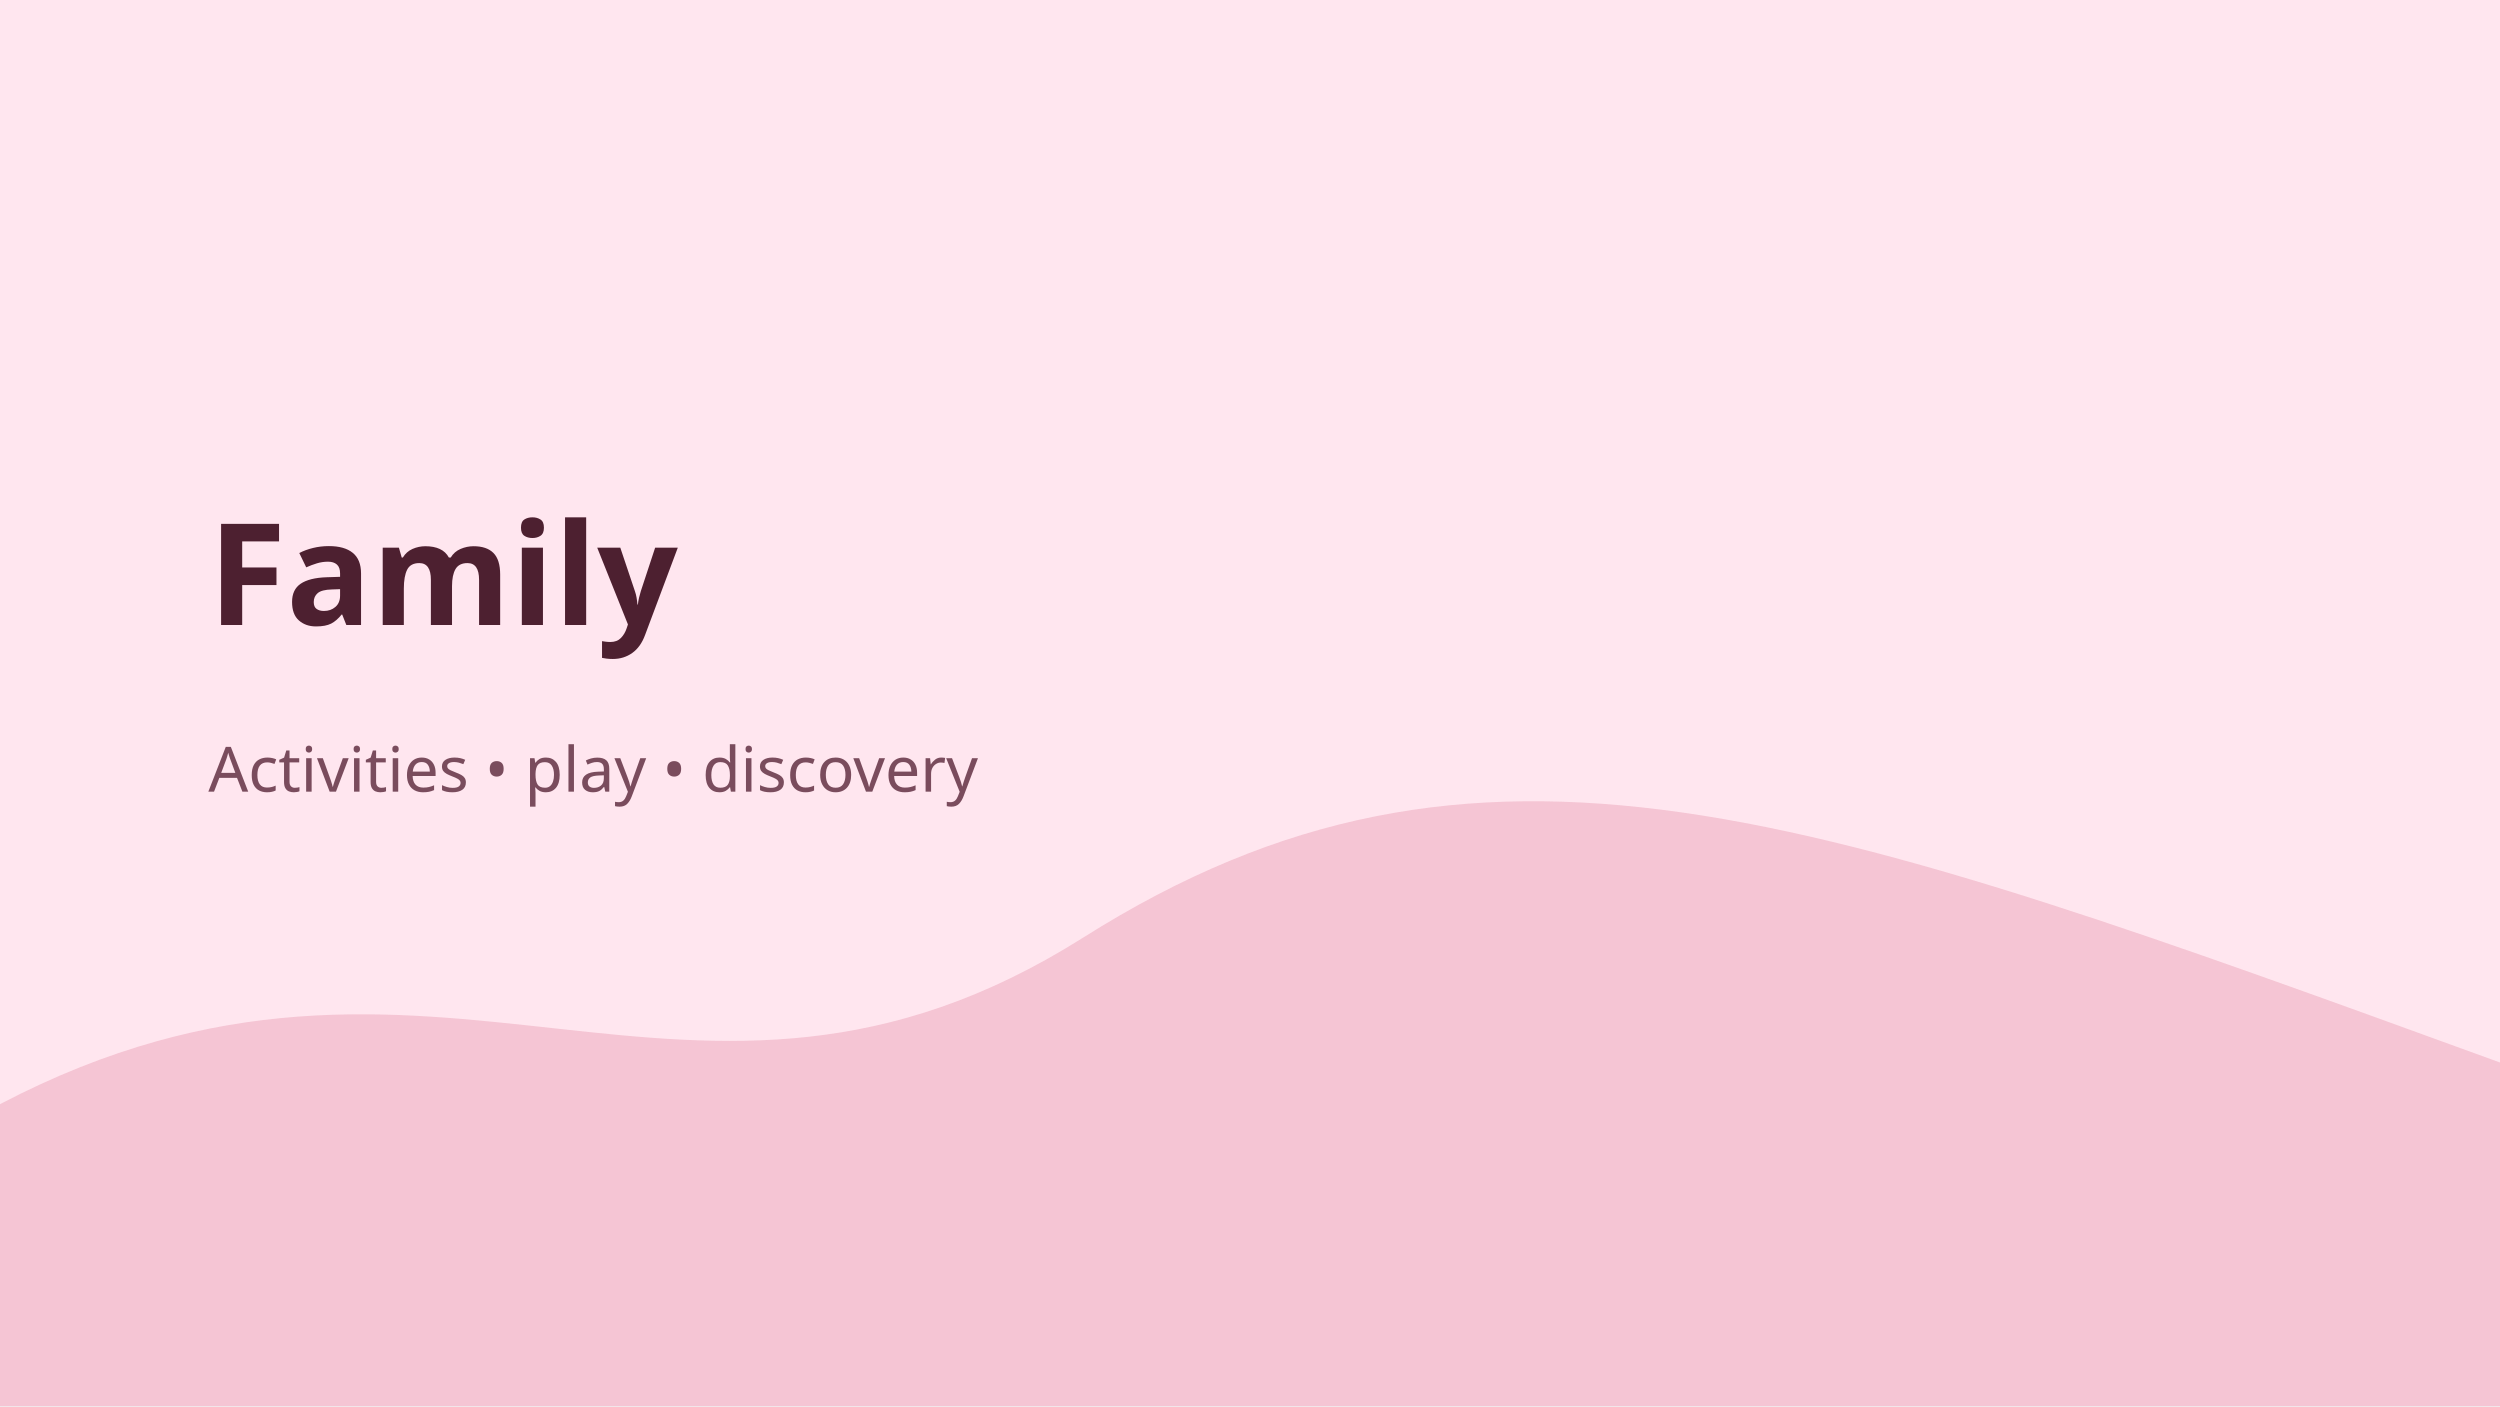
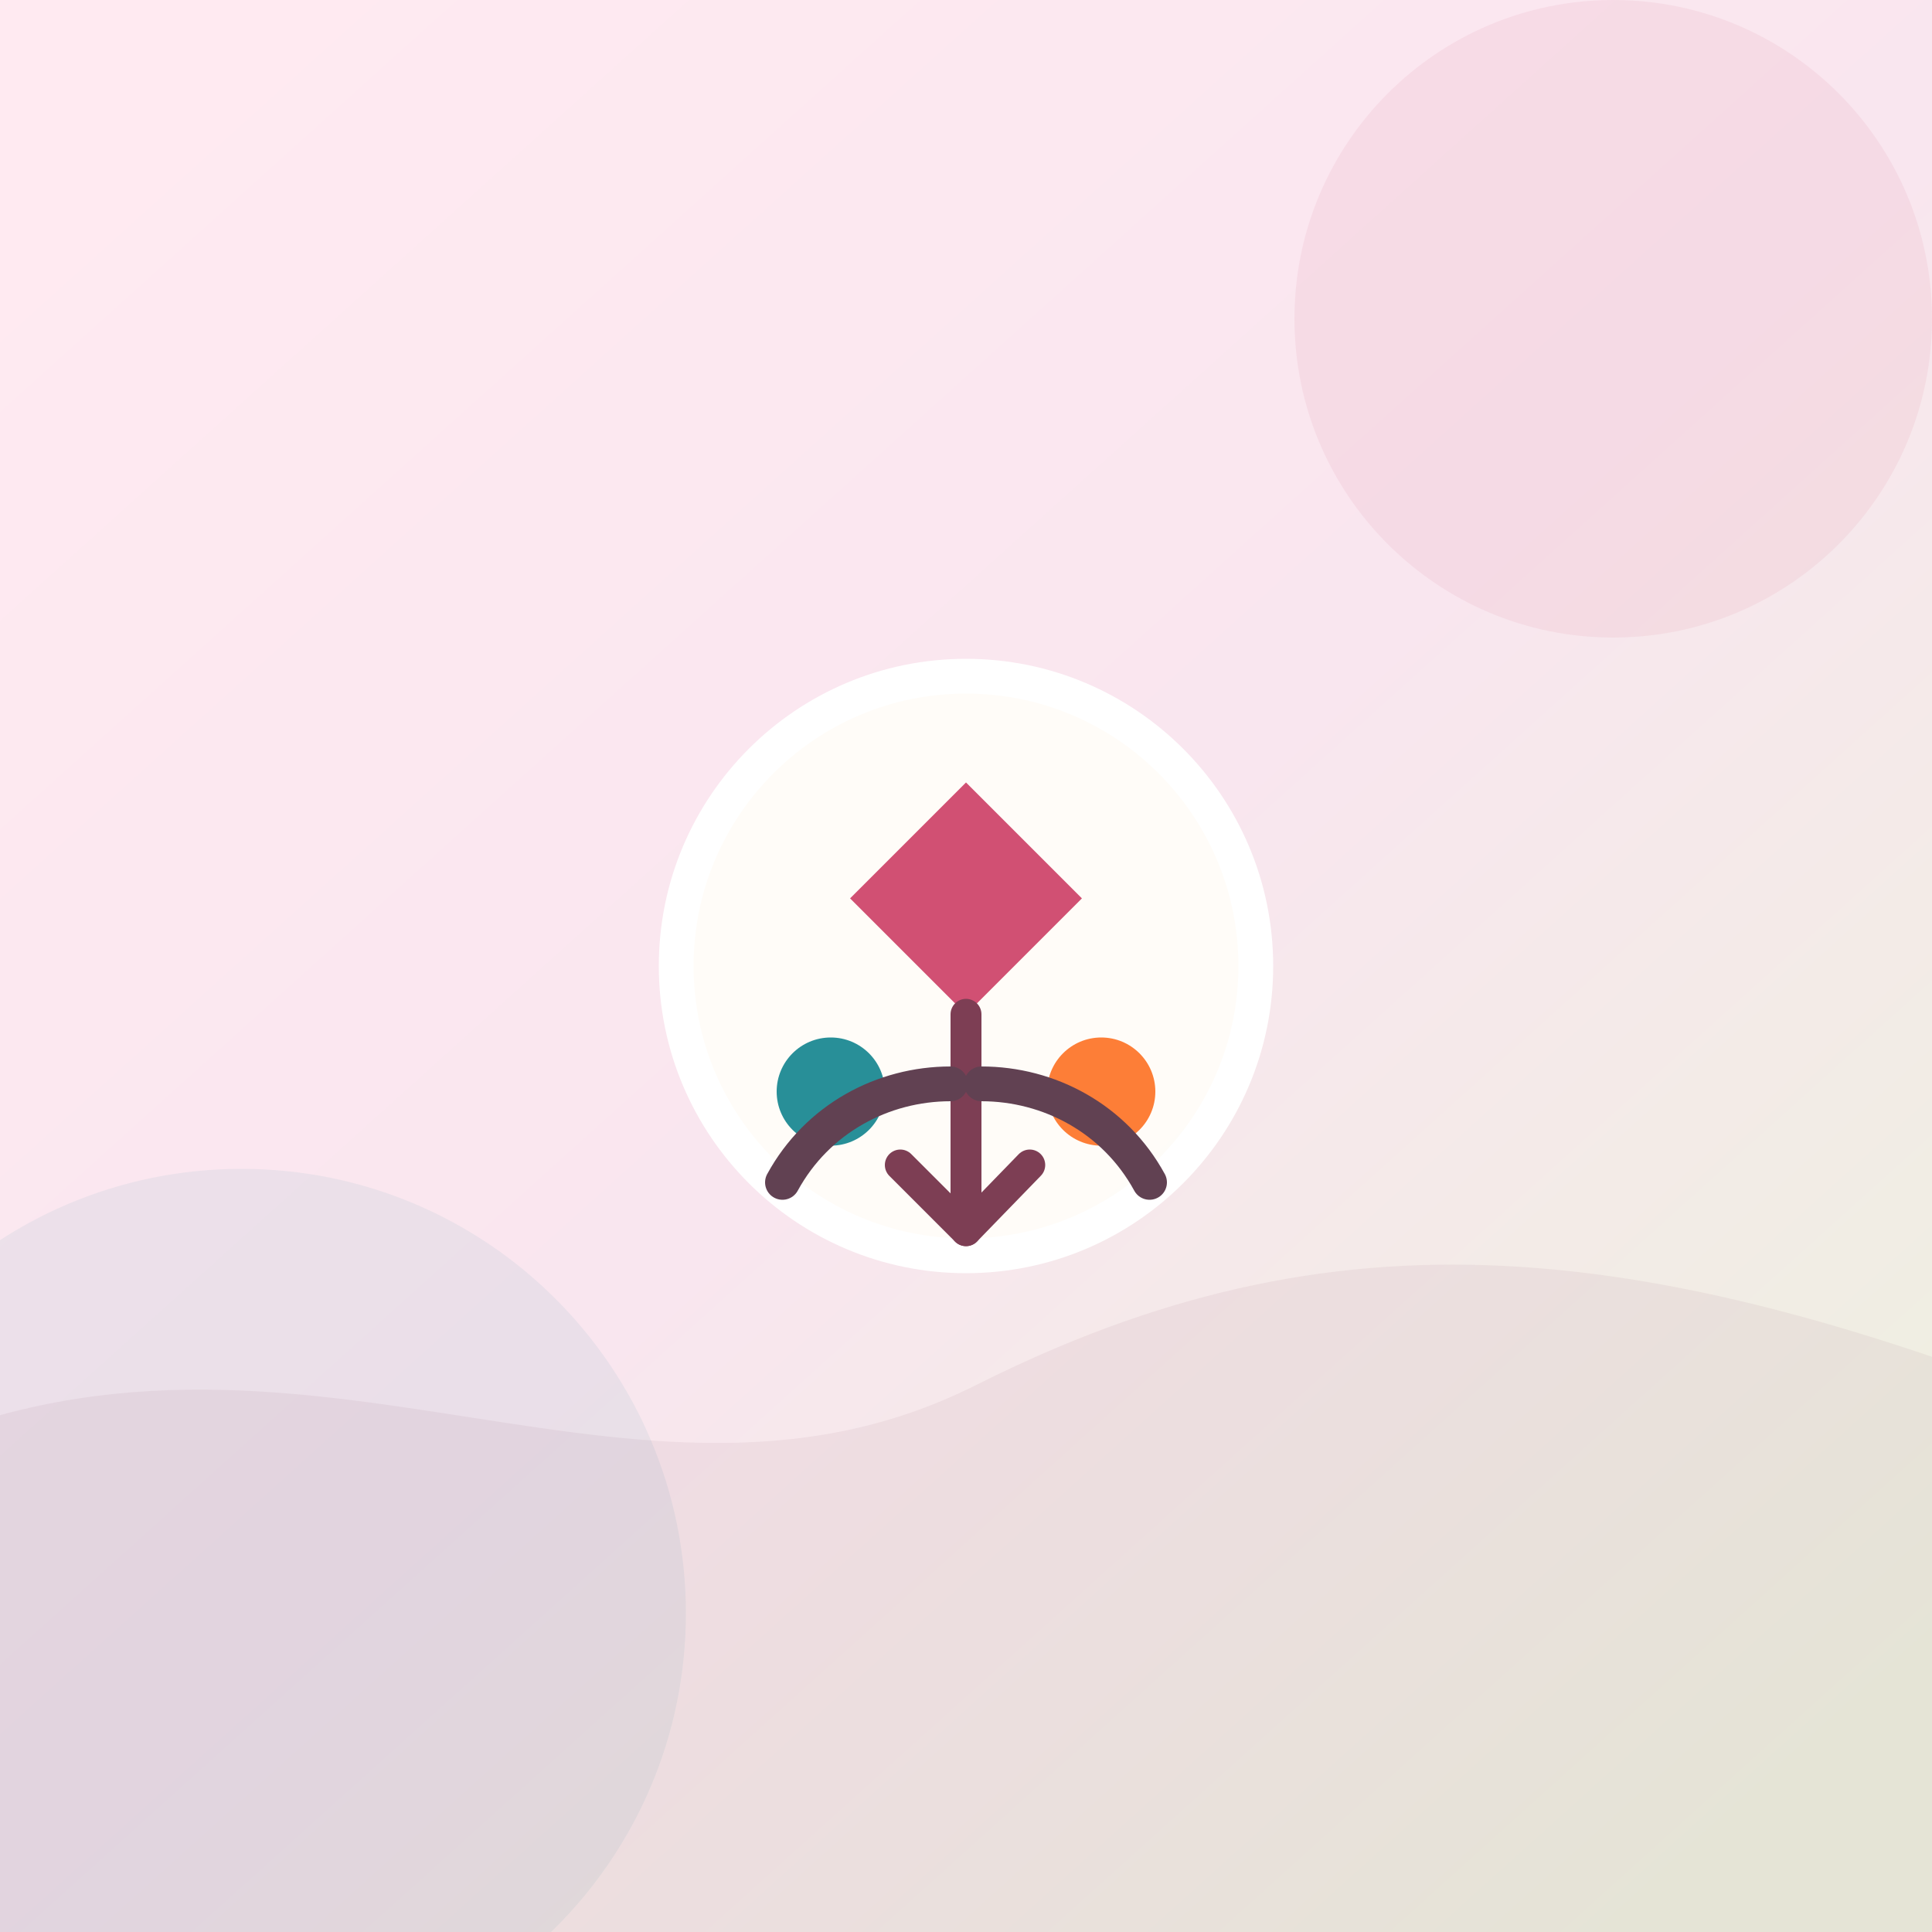
- <svg xmlns="http://www.w3.org/2000/svg" viewBox="0 0 1200 675">
-   <rect width="1200" height="675" fill="#ffe6ef" />
-   <path d="M0 530C210 420 330 570 520 450S870 390 1200 510V675H0Z" fill="#d15073" opacity=".22" />
-   <text x="100" y="300" font-family="system-ui,sans-serif" font-size="68" font-weight="800" fill="#4d2030">Family</text>
-   <text x="100" y="380" font-family="system-ui,sans-serif" font-size="30" fill="#7a4c5d">Activities • play • discovery</text>
+ <svg xmlns="http://www.w3.org/2000/svg" viewBox="0 0 1000 1000" preserveAspectRatio="xMidYMid slice">
+   <defs>
+     <linearGradient id="bg" x1=".08" y1=".04" x2=".9" y2=".95">
+       <stop offset="0" stop-color="#ffeaf1" />
+       <stop offset=".52" stop-color="#f9e6ef" />
+       <stop offset="1" stop-color="#edf0df" />
+     </linearGradient>
+   </defs>
+   <rect width="1000" height="1000" fill="url(#bg)" />
+   <circle cx="835" cy="165" r="165" fill="#d15073" opacity=".08" />
+   <circle cx="125" cy="835" r="230" fill="#027B87" opacity=".06" />
+   <path d="M-80 765c220-120 400 45 585-48s345-80 600 25V1040H-80Z" fill="#7d3e54" opacity=".07" />
+   <circle cx="500" cy="500" r="150" fill="#fffdf8" fill-opacity=".94" stroke="#ffffff" stroke-width="18" />
+   <path d="M500 405 560 465 500 525 440 465Z" fill="#d15073" />
+   <path d="M500 525v112" stroke="#7d3e54" stroke-width="16" stroke-linecap="round" />
+   <path d="m500 637-34-34m34 34 33-34" stroke="#7d3e54" stroke-width="16" stroke-linecap="round" />
+   <circle cx="430" cy="565" r="28" fill="#027B87" opacity=".85" />
+   <circle cx="570" cy="565" r="28" fill="#FD5B01" opacity=".78" />
+   <path d="M405 612c18-33 52-51 87-51M595 612c-18-33-52-51-87-51" fill="none" stroke="#614152" stroke-width="18" stroke-linecap="round" />
</svg>
